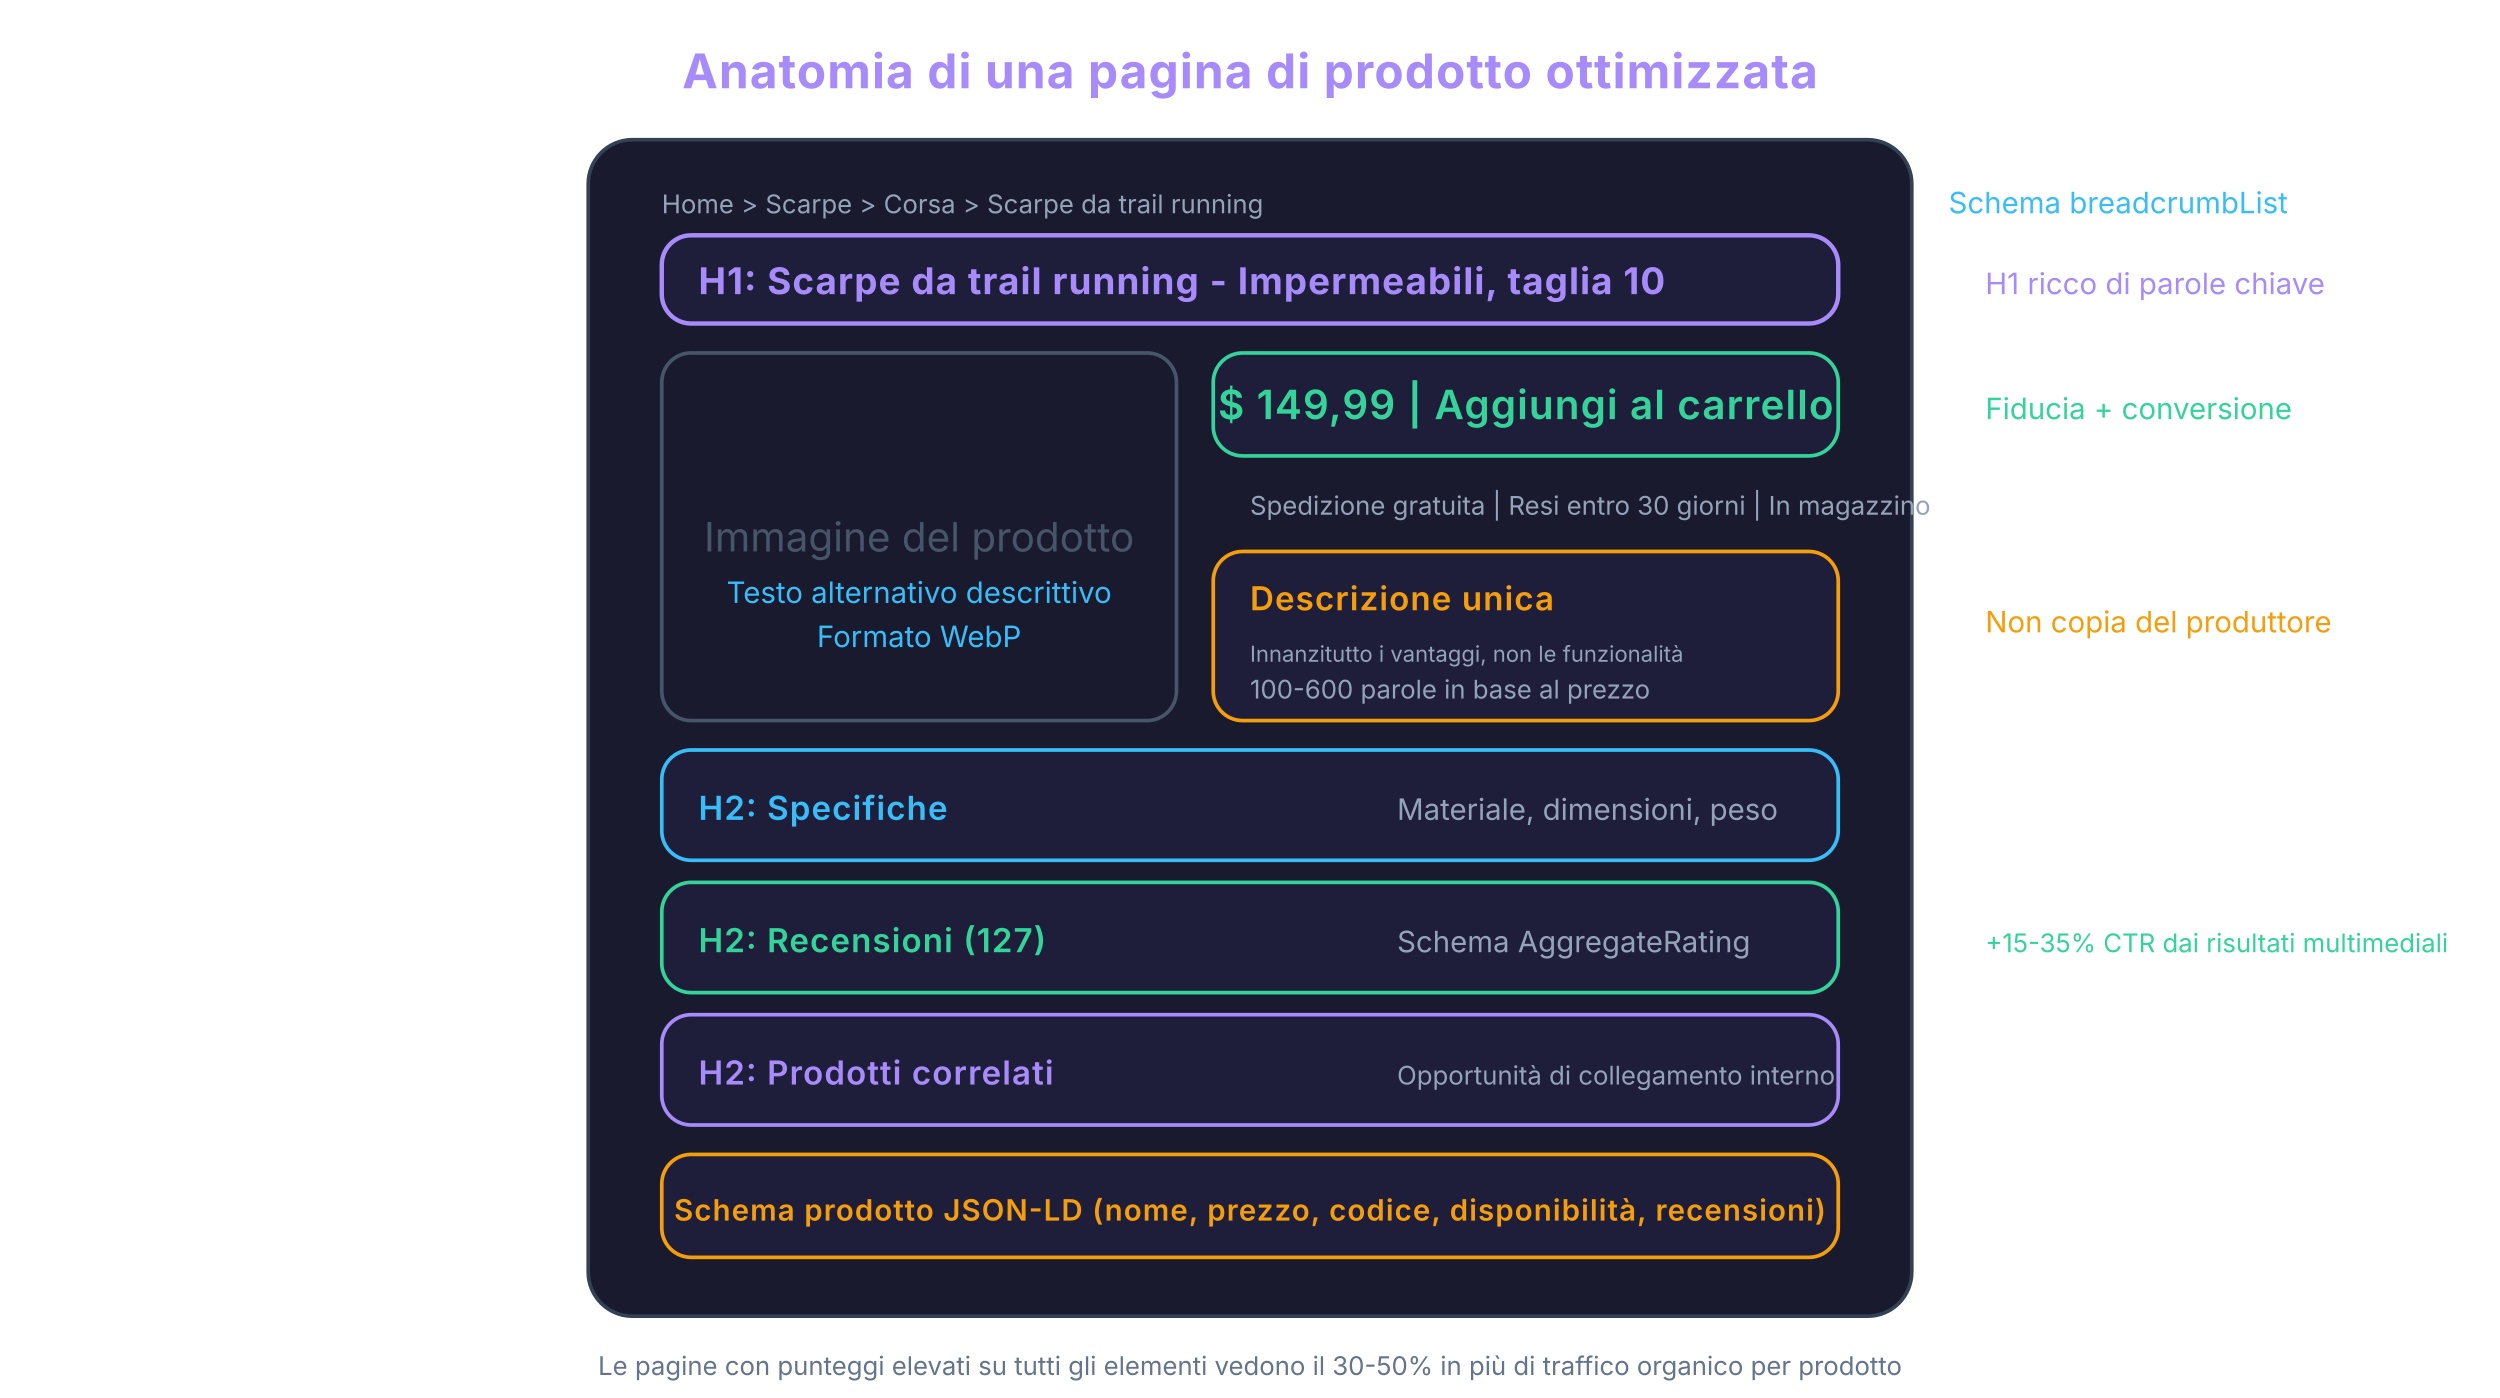
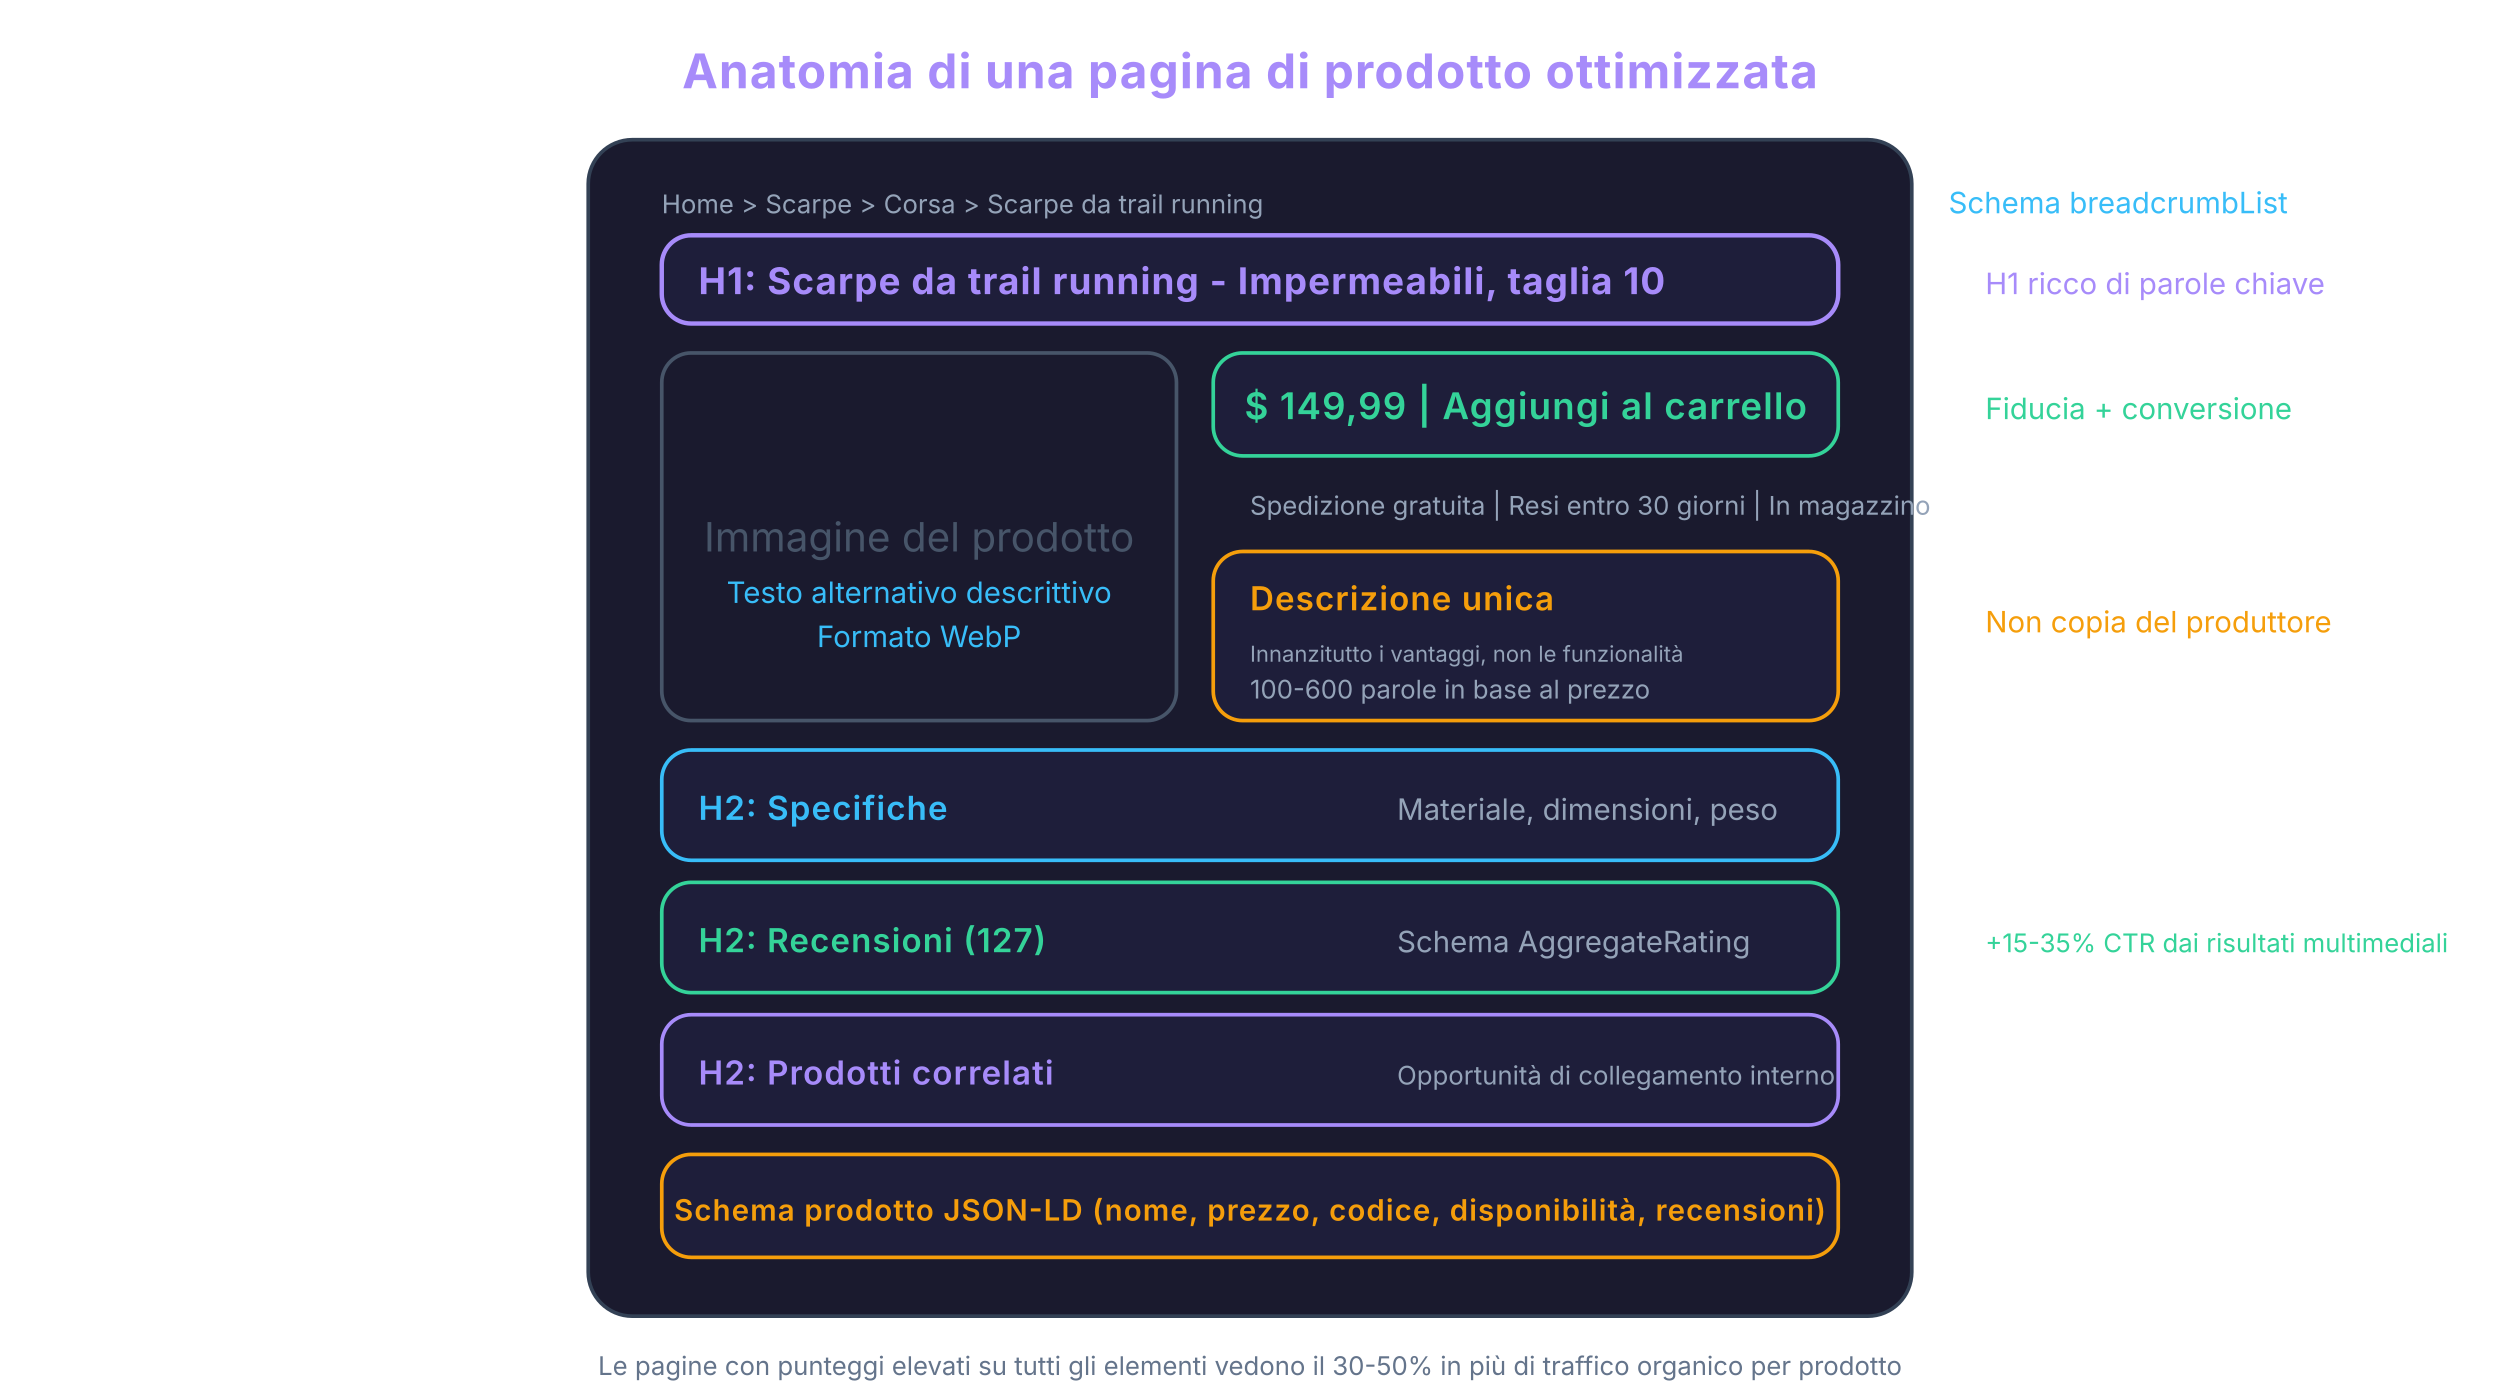
<svg xmlns="http://www.w3.org/2000/svg" viewBox="0 0 680 380" fill="none">
  <text x="340" y="24" text-anchor="middle" fill="#a78bfa" font-family="Inter, -apple-system, BlinkMacSystemFont, 'Segoe UI', Roboto, sans-serif" font-size="13" letter-spacing="0.3" font-weight="700">Anatomia di una pagina di prodotto ottimizzata</text>
  <rect x="160" y="38" width="360" height="320" rx="12" fill="#1a1a2e" stroke="#334155" stroke-width="1" />
  <text x="180" y="58" fill="#94a3b8" font-family="Inter, -apple-system, BlinkMacSystemFont, 'Segoe UI', Roboto, sans-serif" font-size="7">Home &gt; Scarpe &gt; Corsa &gt; Scarpe da trail running</text>
  <text x="530" y="58" fill="#38bdf8" font-family="Inter, -apple-system, BlinkMacSystemFont, 'Segoe UI', Roboto, sans-serif" font-size="8">Schema breadcrumbList</text>
  <rect x="180" y="64" width="320" height="24" rx="8" fill="#1e1e3a" stroke="#a78bfa" stroke-width="1.2" />
  <text x="190" y="80" fill="#a78bfa" font-family="Inter, -apple-system, BlinkMacSystemFont, 'Segoe UI', Roboto, sans-serif" font-size="10" letter-spacing="0.3" font-weight="700">H1: Scarpe da trail running - Impermeabili, taglia 10</text>
  <rect x="180" y="96" width="140" height="100" rx="8" fill="none" stroke="#475569" stroke-width="1" />
  <text x="250" y="150" text-anchor="middle" fill="#475569" font-family="Inter, -apple-system, BlinkMacSystemFont, 'Segoe UI', Roboto, sans-serif" font-size="11">Immagine del prodotto</text>
  <text x="250" y="164" text-anchor="middle" fill="#38bdf8" font-family="Inter, -apple-system, BlinkMacSystemFont, 'Segoe UI', Roboto, sans-serif" font-size="8">Testo alternativo descrittivo</text>
  <text x="250" y="176" text-anchor="middle" fill="#38bdf8" font-family="Inter, -apple-system, BlinkMacSystemFont, 'Segoe UI', Roboto, sans-serif" font-size="8">Formato WebP</text>
  <rect x="330" y="96" width="170" height="28" rx="8" fill="#1e1e3a" stroke="#34d399" stroke-width="1" />
-   <text x="415" y="114" text-anchor="middle" fill="#34d399" font-family="Inter, -apple-system, BlinkMacSystemFont, 'Segoe UI', Roboto, sans-serif" font-size="11" letter-spacing="0.3" font-weight="600">$ 149,99 |  Aggiungi al carrello</text>
+   <text x="415" y="114" text-anchor="middle" fill="#34d399" font-family="Inter, -apple-system, BlinkMacSystemFont, 'Segoe UI', Roboto, sans-serif" font-size="10" letter-spacing="0.3" font-weight="600">$ 149,99 |  Aggiungi al carrello</text>
  <text x="340" y="140" fill="#94a3b8" font-family="Inter, -apple-system, BlinkMacSystemFont, 'Segoe UI', Roboto, sans-serif" font-size="7">Spedizione gratuita |  Resi entro 30 giorni |  In magazzino</text>
  <rect x="330" y="150" width="170" height="46" rx="8" fill="#1e1e3a" stroke="#f59e0b" stroke-width="1" />
  <text x="340" y="166" fill="#f59e0b" font-family="Inter, -apple-system, BlinkMacSystemFont, 'Segoe UI', Roboto, sans-serif" font-size="9" letter-spacing="0.3" font-weight="600">Descrizione unica</text>
  <text x="340" y="180" fill="#94a3b8" font-family="Inter, -apple-system, BlinkMacSystemFont, 'Segoe UI', Roboto, sans-serif" font-size="6">Innanzitutto i vantaggi, non le funzionalità</text>
  <text x="340" y="190" fill="#94a3b8" font-family="Inter, -apple-system, BlinkMacSystemFont, 'Segoe UI', Roboto, sans-serif" font-size="7">100-600 parole in base al prezzo</text>
  <rect x="180" y="204" width="320" height="30" rx="8" fill="#1e1e3a" stroke="#38bdf8" stroke-width="1" />
  <text x="190" y="223" fill="#38bdf8" font-family="Inter, -apple-system, BlinkMacSystemFont, 'Segoe UI', Roboto, sans-serif" font-size="9" letter-spacing="0.3" font-weight="600">H2: Specifiche</text>
  <text x="380" y="223" fill="#94a3b8" font-family="Inter, -apple-system, BlinkMacSystemFont, 'Segoe UI', Roboto, sans-serif" font-size="8">Materiale, dimensioni, peso</text>
  <rect x="180" y="240" width="320" height="30" rx="8" fill="#1e1e3a" stroke="#34d399" stroke-width="1" />
  <text x="190" y="259" fill="#34d399" font-family="Inter, -apple-system, BlinkMacSystemFont, 'Segoe UI', Roboto, sans-serif" font-size="9" letter-spacing="0.3" font-weight="600">H2: Recensioni (127)</text>
  <text x="380" y="259" fill="#94a3b8" font-family="Inter, -apple-system, BlinkMacSystemFont, 'Segoe UI', Roboto, sans-serif" font-size="8">Schema AggregateRating</text>
  <rect x="180" y="276" width="320" height="30" rx="8" fill="#1e1e3a" stroke="#a78bfa" stroke-width="1" />
  <text x="190" y="295" fill="#a78bfa" font-family="Inter, -apple-system, BlinkMacSystemFont, 'Segoe UI', Roboto, sans-serif" font-size="9" letter-spacing="0.3" font-weight="600">H2: Prodotti correlati</text>
  <text x="380" y="295" fill="#94a3b8" font-family="Inter, -apple-system, BlinkMacSystemFont, 'Segoe UI', Roboto, sans-serif" font-size="7">Opportunità di collegamento interno</text>
  <rect x="180" y="314" width="320" height="28" rx="8" fill="#1e1e3a" stroke="#f59e0b" stroke-width="1" />
  <text x="340" y="332" text-anchor="middle" fill="#f59e0b" font-family="Inter, -apple-system, BlinkMacSystemFont, 'Segoe UI', Roboto, sans-serif" font-size="8" letter-spacing="0.3" font-weight="600">Schema prodotto JSON-LD (nome, prezzo, codice, disponibilità, recensioni)</text>
  <text x="540" y="80" fill="#a78bfa" font-family="Inter, -apple-system, BlinkMacSystemFont, 'Segoe UI', Roboto, sans-serif" font-size="8">H1 ricco di parole chiave</text>
  <text x="540" y="114" fill="#34d399" font-family="Inter, -apple-system, BlinkMacSystemFont, 'Segoe UI', Roboto, sans-serif" font-size="8">Fiducia + conversione</text>
  <text x="540" y="172" fill="#f59e0b" font-family="Inter, -apple-system, BlinkMacSystemFont, 'Segoe UI', Roboto, sans-serif" font-size="8">Non copia del produttore</text>
  <text x="540" y="259" fill="#34d399" font-family="Inter, -apple-system, BlinkMacSystemFont, 'Segoe UI', Roboto, sans-serif" font-size="7">+15-35% CTR dai risultati multimediali</text>
  <text x="340" y="374" text-anchor="middle" fill="#64748b" font-family="Inter, -apple-system, BlinkMacSystemFont, 'Segoe UI', Roboto, sans-serif" font-size="7">Le pagine con punteggi elevati su tutti gli elementi vedono il 30-50% in più di traffico organico per prodotto</text>
</svg>
